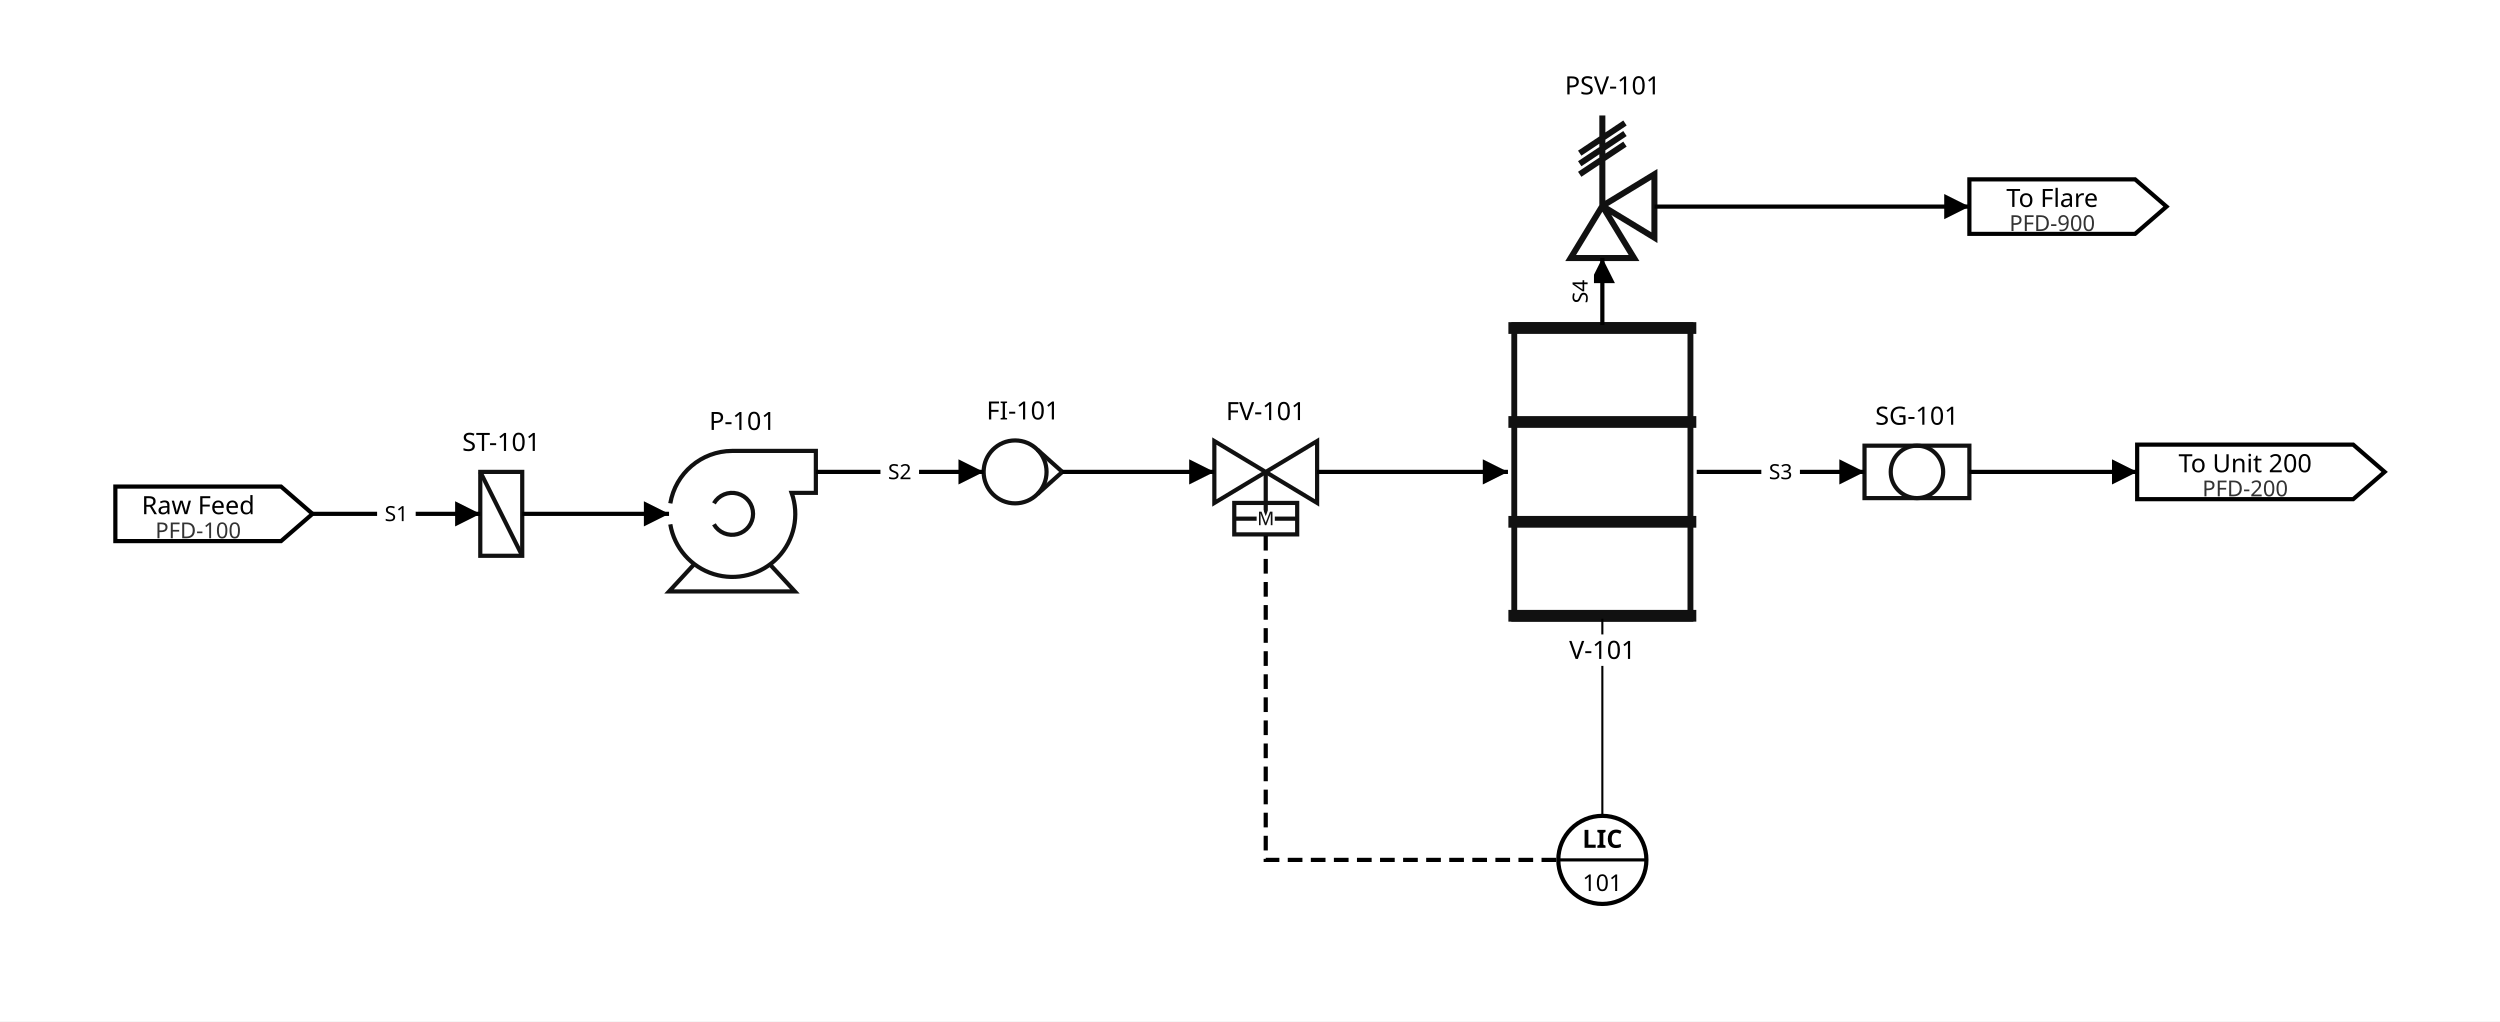
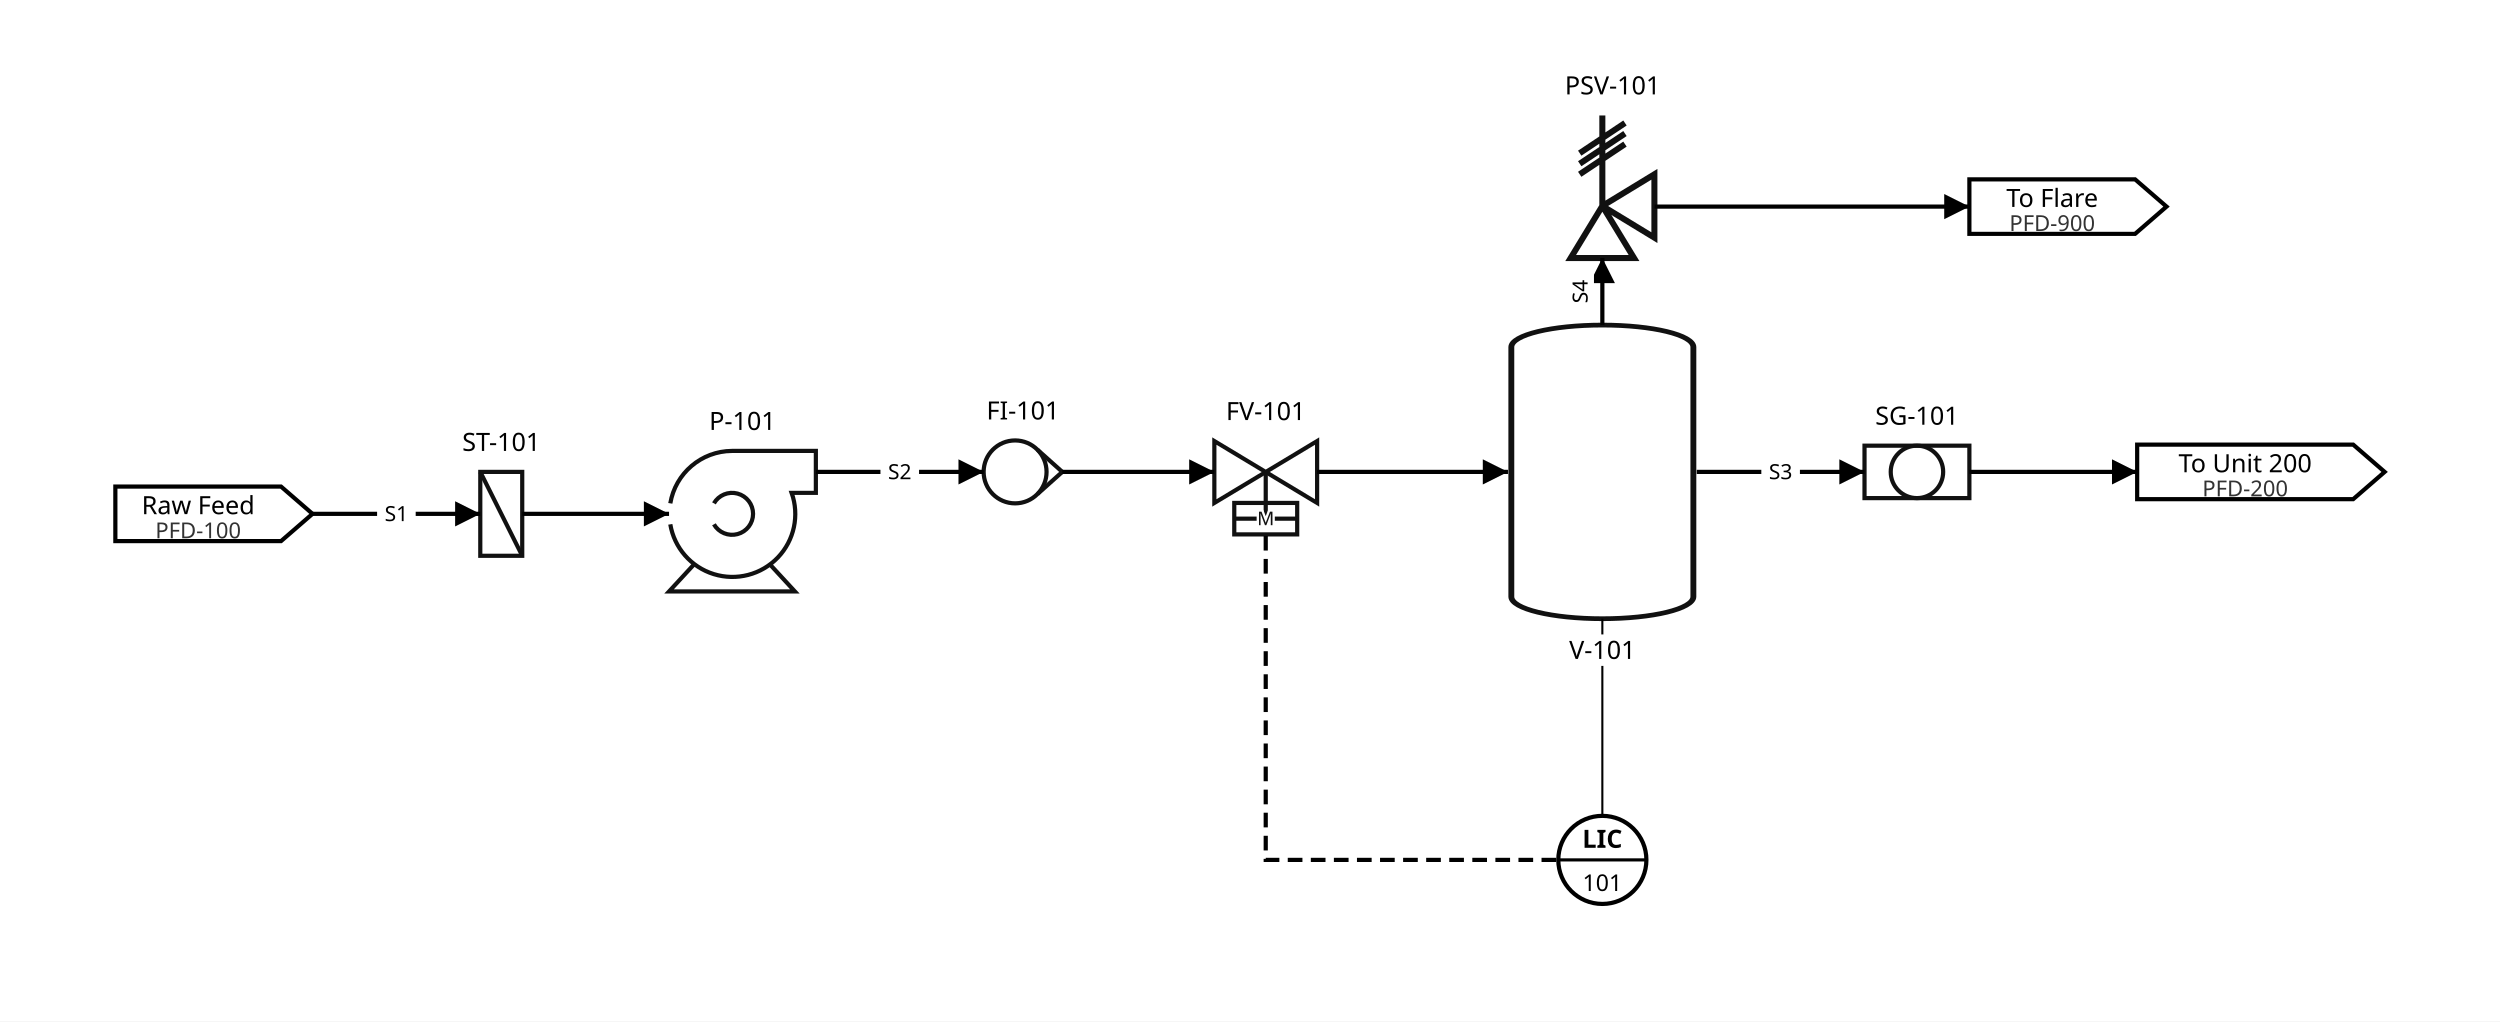
<svg xmlns="http://www.w3.org/2000/svg" width="1192" height="487" viewBox="-39.0 55.0 1192.0 487.0">
  <rect x="-39.0" y="55.0" width="1192.0" height="487.0" fill="white" />
  <defs>
    <marker id="arrow_black" viewBox="0 0 10 10" refX="10" refY="5" markerWidth="12" markerHeight="12" markerUnits="userSpaceOnUse" orient="auto-start-reverse">
      <path d="M 0 0 L 10 5 L 0 10 z" fill="black" />
    </marker>
    <symbol id="sym_fitting_rotameter" viewBox="0 0 37.5 30.0" overflow="visible">
      <g transform="scale(0.5)">
        <path d="M 51.5 9.0 L 75.0 30.0 L 51.5 51.0" fill="none" stroke="#111" stroke-width="4.0" />
        <ellipse cx="30.0" cy="30.0" rx="30.0" ry="30.0" fill="none" stroke="#111" stroke-width="4.0" />
      </g>
    </symbol>
    <symbol id="sym_fitting_sight_glass" viewBox="0 0 50.0 25.0" overflow="visible">
      <g transform="scale(0.5)">
        <rect x="0.0" y="0.0" width="100.0" height="50.0" fill="none" stroke="#111" stroke-width="4.0" />
        <ellipse cx="50.0" cy="25.0" rx="25.0" ry="25.0" fill="none" stroke="#111" stroke-width="4.0" />
      </g>
    </symbol>
    <symbol id="sym_fitting_strainer" viewBox="0 0 20.0 40.0" overflow="visible">
      <g transform="scale(0.5)">
        <rect x="0.0" y="0.0" width="40.0" height="80.0" fill="none" stroke="#111" stroke-width="4.0" />
        <path d="M 0.0 0.0 L 40.0 80.0" fill="none" stroke="#111" stroke-width="4.0" />
      </g>
    </symbol>
    <symbol id="sym_instrument_panel" viewBox="0 0 44.0 44.0" overflow="visible">
      <circle cx="22" cy="22" r="21" fill="white" stroke="black" stroke-width="2" />
      <line x1="1" y1="22" x2="43" y2="22" stroke="black" stroke-width="1.5" />
    </symbol>
    <symbol id="sym_pump" viewBox="0 0 70.0 67.0" overflow="visible">
      <path d="M 12.0 54.0 L 0.0 67.0 L 60.0 67.0 L 48.0 54.0" fill="none" stroke="#111" stroke-width="2.0" />
      <path d="M 0.6 25.0 A 30.0 30.0 0.0 0 1 30.0 0.0 L 70.0 0.0 L 70.0 20.0 L 58.45 20.0 A 30.0 30.0 0.0 0 1 51.859 50.83 A 30.0 30.0 0.0 0 1 21.341 58.742 A 30.0 30.0 0.0 0 1 0.6 35.0" fill="none" stroke="#111" stroke-width="2.0" />
      <path d="M 21.4 25.0 A 10.0 10.0 0.0 1 1 21.4 35.0" fill="none" stroke="#111" stroke-width="2.0" />
    </symbol>
    <symbol id="sym_valve_motor_ty" viewBox="0 0 49.0 44.5" overflow="visible">
      <g transform="scale(0.5)">
        <path d="M 0.0 89.0 L 0.0 30.0 L 98.0 89.0 L 98.0 30.0 Z" fill="none" stroke="#111" stroke-width="4.0" />
        <rect x="19.0" y="0.0" width="60.0" height="30.0" fill="none" stroke="#111" stroke-width="4.0" />
        <path d="M 49.0 15.0 L 49.0 59.0 M 19.0 15.0 L 79.0 15.0" fill="none" stroke="#111" stroke-width="4.0" />
        <g transform="translate(0, 30.2) scale(1, -1)">
          <text x="49.0" y="21.4" font-family="sans-serif" font-size="18.0" text-anchor="middle" fill="white" stroke="white" stroke-width="4.5" stroke-linejoin="round">M</text>
        </g>
        <g transform="translate(0, 30.2) scale(1, -1)">
          <text x="49.0" y="21.4" font-family="sans-serif" font-size="18.0" text-anchor="middle" fill="#111">M</text>
        </g>
      </g>
    </symbol>
    <symbol id="sym_valve_psv" viewBox="0 0 27.8 47.2" overflow="visible">
      <g transform="scale(0.5)">
        <path d="M 0.0 94.5 L 21.0 60.0 L 55.5 39.0 L 55.5 81.0 L 21.0 60.0 L 42.0 94.5 Z M 21.0 61.0 L 21.0 0.0 M 6.0 39.0 L 36.0 19.0 M 6.0 32.0 L 36.0 12.0 M 6.0 25.0 L 36.0 5.0" fill="none" stroke="#111" stroke-width="4.0" />
      </g>
    </symbol>
    <symbol id="sym_vessel" viewBox="0 0 62.0 100.0" overflow="visible">
-       <rect x="1.0" y="0.0" width="60.0" height="100.0" fill="none" stroke="#111" stroke-width="2.0" />
-       <rect x="0.0" y="0.0" width="62.0" height="2.0" fill="none" stroke="#111" stroke-width="2.0" />
-       <rect x="0.0" y="32.0" width="62.0" height="2.0" fill="none" stroke="#111" stroke-width="2.0" />
-       <rect x="0.0" y="66.0" width="62.0" height="2.0" fill="none" stroke="#111" stroke-width="2.0" />
-       <rect x="0.0" y="98.0" width="62.0" height="2.0" fill="none" stroke="#111" stroke-width="2.0" />
+       <g transform="scale(0.62, 0.5)">
+         <path d="M 0.0 15.0 A 50.0 15.0 0.0 0 1 50.0 0.0 A 50.0 15.0 0.0 0 1 100.0 15.0 L 100.0 185.0 A 50.0 15.0 0.0 0 1 50.0 200.0 A 50.0 15.0 0.0 0 1 0.0 185.0 Z" fill="none" stroke="#111" stroke-width="3.226" />
+       </g>
    </symbol>
  </defs>
  <g id="units">
    <polygon points="16.0,287 95,287 110,300 95,313 16.0,313" fill="transparent" stroke="black" stroke-width="2" />
    <text x="55.5" y="296" font-family="sans-serif" font-size="12" text-anchor="middle" dominant-baseline="middle">Raw Feed</text>
    <text x="55.5" y="308" font-family="sans-serif" font-size="10.5" text-anchor="middle" dominant-baseline="middle" fill="#333">PFD-100</text>
    <use href="#sym_fitting_strainer" x="190" y="280" width="20.0" height="40.0" />
    <use href="#sym_pump" x="280" y="270" width="70.0" height="67.0" />
    <use href="#sym_fitting_rotameter" x="430" y="265" width="37.5" height="30.0" />
    <use href="#sym_valve_motor_ty" x="540" y="265.3" width="49.0" height="44.5" transform="translate(0, 575.1) scale(1, -1)" />
    <use href="#sym_vessel" x="680" y="210" width="90" height="140" />
    <use href="#sym_valve_psv" x="709.89" y="110" width="40" height="68" />
    <polygon points="900,140.508 979.0,140.508 994.0,153.508 979.0,166.508 900,166.508" fill="transparent" stroke="black" stroke-width="2" />
    <text x="939.5" y="149.508" font-family="sans-serif" font-size="12" text-anchor="middle" dominant-baseline="middle">To Flare</text>
    <text x="939.5" y="161.508" font-family="sans-serif" font-size="10.5" text-anchor="middle" dominant-baseline="middle" fill="#333">PFD-900</text>
    <use href="#sym_fitting_sight_glass" x="850" y="267.5" width="50.0" height="25.0" />
    <polygon points="980,267 1083.0,267 1098.0,280 1083.0,293 980,293" fill="transparent" stroke="black" stroke-width="2" />
    <text x="1031.5" y="276" font-family="sans-serif" font-size="12" text-anchor="middle" dominant-baseline="middle">To Unit 200</text>
    <text x="1031.5" y="288" font-family="sans-serif" font-size="10.5" text-anchor="middle" dominant-baseline="middle" fill="#333">PFD-200</text>
  </g>
  <g id="streams">
    <path d="M 110.0,300.0 L 190.0,300.0" fill="none" stroke="black" stroke-width="2" marker-end="url(#arrow_black)" />
    <path d="M 210.0,300.0 L 280.0,300.0" fill="none" stroke="black" stroke-width="2" marker-end="url(#arrow_black)" />
    <path d="M 350.0,280.0 L 430.0,280.0" fill="none" stroke="black" stroke-width="2" marker-end="url(#arrow_black)" />
    <path d="M 467.5,280.0 L 540.0,280.0" fill="none" stroke="black" stroke-width="2" marker-end="url(#arrow_black)" />
    <path d="M 589.0,280.0 L 680.0,280.0" fill="none" stroke="black" stroke-width="2" marker-end="url(#arrow_black)" />
    <path d="M 770.0,280.0 L 850.0,280.0" fill="none" stroke="black" stroke-width="2" marker-end="url(#arrow_black)" />
    <path d="M 900.0,280.0 L 980,280.0" fill="none" stroke="black" stroke-width="2" marker-end="url(#arrow_black)" />
    <path d="M 725.0,210.0 L 725.0,178.0" fill="none" stroke="black" stroke-width="2" marker-end="url(#arrow_black)" />
    <path d="M 749.892,153.508 L 900,153.508" fill="none" stroke="black" stroke-width="2" marker-end="url(#arrow_black)" />
    <path d="M 703.0,465.0 L 564.5,465.0 L 564.5,309.8" fill="none" stroke="black" stroke-width="2" stroke-dasharray="7,4" />
    <rect x="140.8" y="293.5" width="18.4" height="13.0" fill="white" />
    <text x="150.0" y="300.0" font-family="sans-serif" font-size="10" text-anchor="middle" dominant-baseline="middle" fill="black">S1</text>
    <rect x="380.8" y="273.5" width="18.4" height="13.0" fill="white" />
    <text x="390.0" y="280.0" font-family="sans-serif" font-size="10" text-anchor="middle" dominant-baseline="middle" fill="black">S2</text>
    <rect x="800.8" y="273.5" width="18.4" height="13.0" fill="white" />
    <text x="810.0" y="280.0" font-family="sans-serif" font-size="10" text-anchor="middle" dominant-baseline="middle" fill="black">S3</text>
    <rect x="708.0" y="184.8" width="13.0" height="18.4" fill="white" />
    <text x="714.5" y="194.0" font-family="sans-serif" font-size="10" text-anchor="middle" dominant-baseline="middle" fill="black" transform="rotate(-90, 714.5, 194.0)">S4</text>
  </g>
  <g id="instrument_taps">
    <line x1="725" y1="350" x2="725" y2="465" stroke="black" stroke-width="1" />
  </g>
  <g id="instruments">
    <use href="#sym_instrument_panel" x="703" y="443" width="44.0" height="44.0" />
    <text x="725.0" y="455.0" font-family="sans-serif" font-size="12" font-weight="bold" text-anchor="middle" dominant-baseline="middle">LIC</text>
    <text x="725.0" y="476.0" font-family="sans-serif" font-size="11" text-anchor="middle" dominant-baseline="middle">101</text>
  </g>
  <g id="unit_labels">
    <rect x="176.2" y="258.0" width="47.6" height="15.0" fill="white" />
    <text x="200.0" y="270" font-family="sans-serif" font-size="12" text-anchor="middle" dominant-baseline="baseline">ST-101</text>
    <rect x="294.5" y="248.0" width="41.0" height="15.0" fill="white" />
    <text x="315.0" y="260" font-family="sans-serif" font-size="12" text-anchor="middle" dominant-baseline="baseline">P-101</text>
    <rect x="424.9" y="243.0" width="47.6" height="15.0" fill="white" />
    <text x="448.75" y="255" font-family="sans-serif" font-size="12" text-anchor="middle" dominant-baseline="baseline">FI-101</text>
    <rect x="540.7" y="243.3" width="47.6" height="15.0" fill="white" />
    <text x="564.5" y="255.3" font-family="sans-serif" font-size="12" text-anchor="middle" dominant-baseline="baseline">FV-101</text>
    <rect x="704.5" y="357.5" width="41.0" height="15.0" fill="white" />
    <text x="725.0" y="365" font-family="sans-serif" font-size="12" text-anchor="middle" dominant-baseline="middle">V-101</text>
    <rect x="702.8" y="88.0" width="54.2" height="15.0" fill="white" />
    <text x="729.892" y="100" font-family="sans-serif" font-size="12" text-anchor="middle" dominant-baseline="baseline">PSV-101</text>
    <rect x="851.2" y="245.5" width="47.6" height="15.0" fill="white" />
    <text x="875.0" y="257.5" font-family="sans-serif" font-size="12" text-anchor="middle" dominant-baseline="baseline">SG-101</text>
  </g>
</svg>
